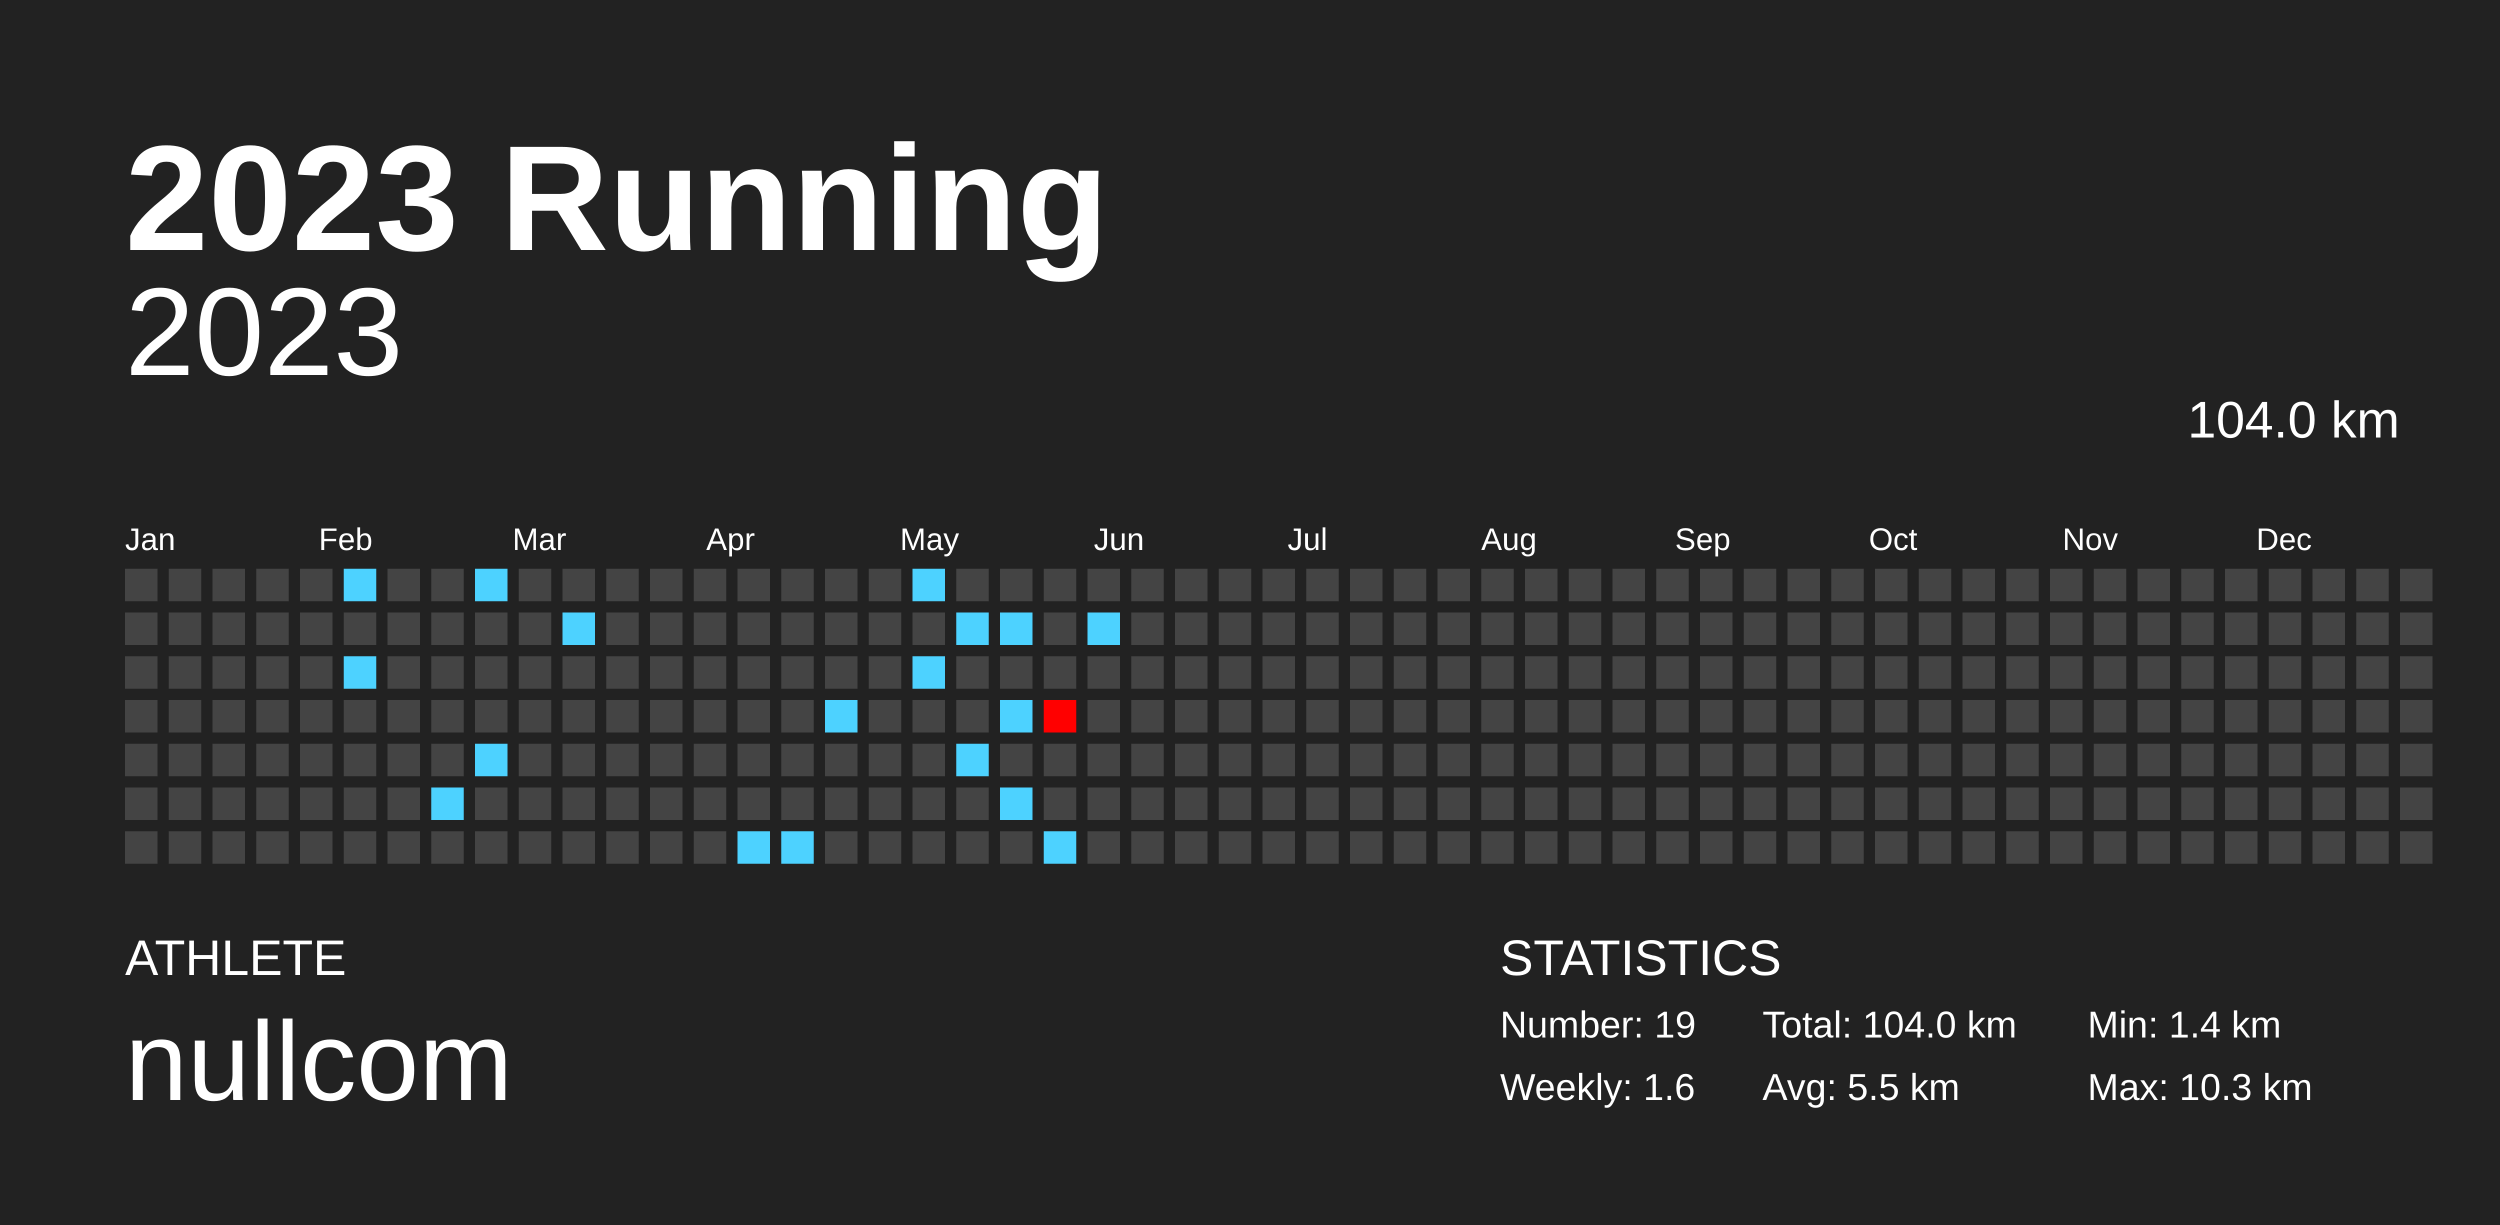
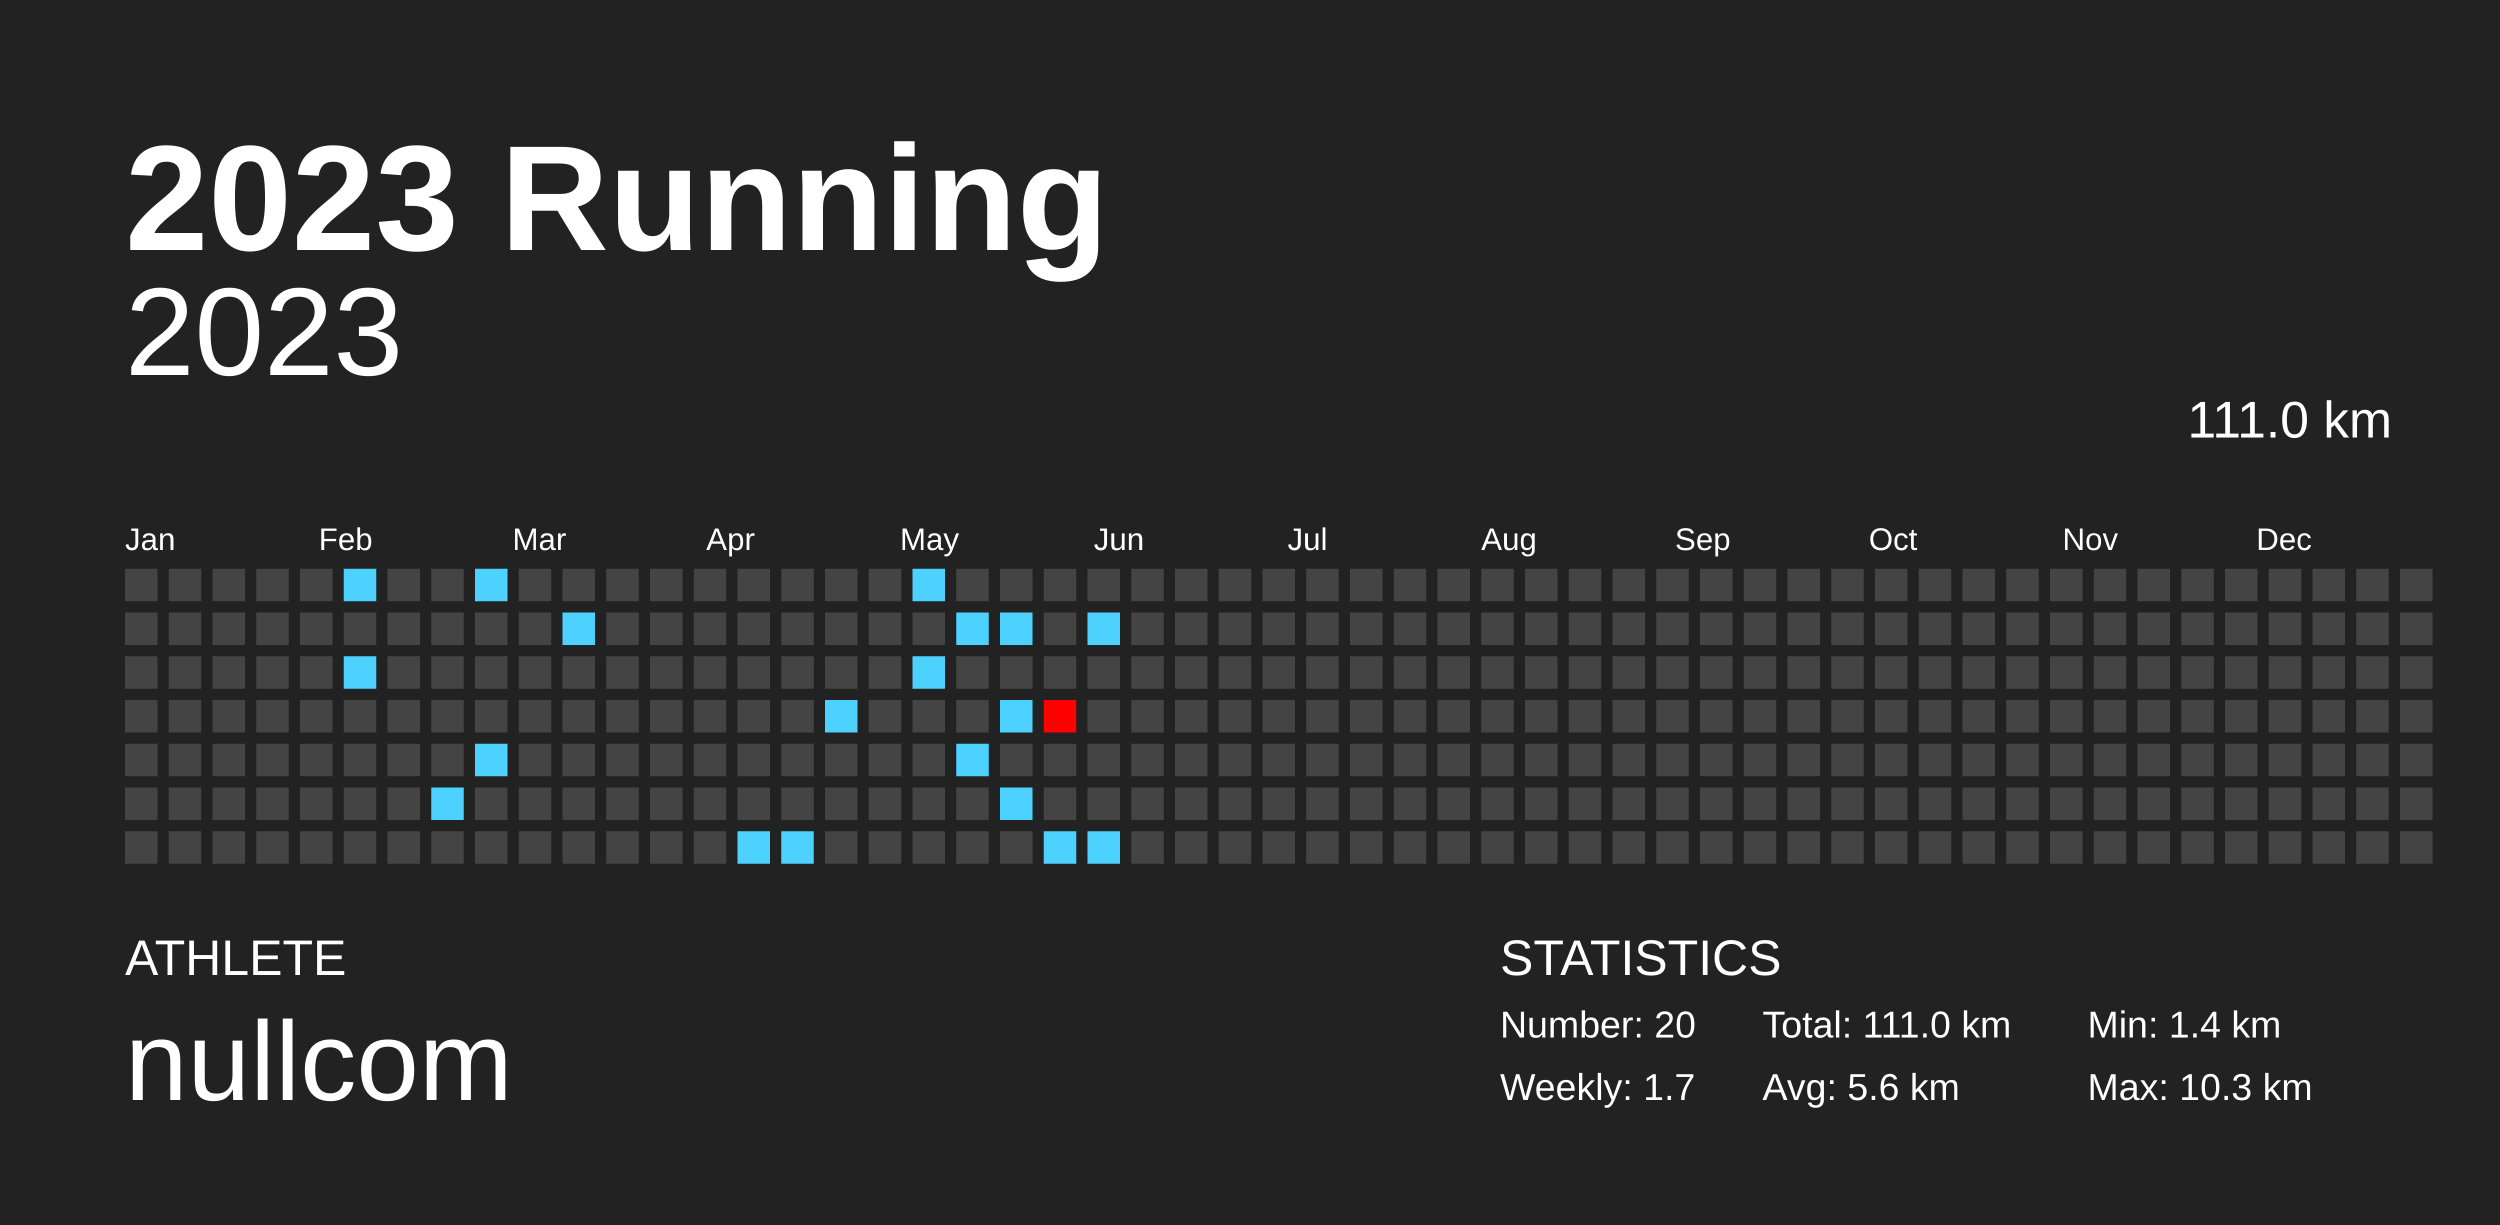
<svg xmlns="http://www.w3.org/2000/svg" baseProfile="full" height="98mm" version="1.1" viewBox="0,0,200,98" width="200mm">
  <defs />
  <rect fill="#222222" height="98" width="200" x="0" y="0" />
  <text fill="#FFFFFF" style="font-size:12px; font-family:Arial; font-weight:bold;" x="10" y="20">2023 Running</text>
  <text fill="#FFFFFF" style="font-size:4px; font-family:Arial" x="10" y="78">ATHLETE</text>
  <text fill="#FFFFFF" style="font-size:9px; font-family:Arial" x="10" y="88">nullcom</text>
  <text fill="#FFFFFF" style="font-size:4px; font-family:Arial" x="120" y="78">STATISTICS</text>
-   <text fill="#FFFFFF" style="font-size:3px; font-family:Arial" x="120" y="83">Number: 19</text>
-   <text fill="#FFFFFF" style="font-size:3px; font-family:Arial" x="120" y="88">Weekly: 1.6</text>
-   <text fill="#FFFFFF" style="font-size:3px; font-family:Arial" x="141" y="83">Total: 104.0 km</text>
-   <text fill="#FFFFFF" style="font-size:3px; font-family:Arial" x="141" y="88">Avg: 5.5 km</text>
+   <text fill="#FFFFFF" style="font-size:3px; font-family:Arial" x="120" y="83">Number: 20</text>
+   <text fill="#FFFFFF" style="font-size:3px; font-family:Arial" x="120" y="88">Weekly: 1.7</text>
+   <text fill="#FFFFFF" style="font-size:3px; font-family:Arial" x="141" y="83">Total: 111.0 km</text>
+   <text fill="#FFFFFF" style="font-size:3px; font-family:Arial" x="141" y="88">Avg: 5.6 km</text>
  <text fill="#FFFFFF" style="font-size:3px; font-family:Arial" x="167" y="83">Min: 1.4 km</text>
  <text fill="#FFFFFF" style="font-size:3px; font-family:Arial" x="167" y="88">Max: 10.3 km</text>
  <text alignment-baseline="hanging" fill="#FFFFFF" style="font-size:10.0px; font-family:Arial;" x="10" y="30">2023</text>
-   <text alignment-baseline="hanging" fill="#FFFFFF" style="font-size:4.125px; font-family:Arial;" x="175" y="35">104.0 km</text>
+   <text alignment-baseline="hanging" fill="#FFFFFF" style="font-size:4.125px; font-family:Arial;" x="175" y="35">111.0 km</text>
  <text fill="#FFFFFF" style="font-size:2.5px; font-family:Arial" x="10.0" y="44">Jan</text>
  <text fill="#FFFFFF" style="font-size:2.5px; font-family:Arial" x="25.5" y="44">Feb</text>
  <text fill="#FFFFFF" style="font-size:2.5px; font-family:Arial" x="41.0" y="44">Mar</text>
  <text fill="#FFFFFF" style="font-size:2.5px; font-family:Arial" x="56.5" y="44">Apr</text>
  <text fill="#FFFFFF" style="font-size:2.5px; font-family:Arial" x="72.0" y="44">May</text>
  <text fill="#FFFFFF" style="font-size:2.5px; font-family:Arial" x="87.5" y="44">Jun</text>
  <text fill="#FFFFFF" style="font-size:2.5px; font-family:Arial" x="103.0" y="44">Jul</text>
  <text fill="#FFFFFF" style="font-size:2.5px; font-family:Arial" x="118.5" y="44">Aug</text>
  <text fill="#FFFFFF" style="font-size:2.5px; font-family:Arial" x="134.0" y="44">Sep</text>
  <text fill="#FFFFFF" style="font-size:2.5px; font-family:Arial" x="149.5" y="44">Oct</text>
  <text fill="#FFFFFF" style="font-size:2.5px; font-family:Arial" x="165.0" y="44">Nov</text>
  <text fill="#FFFFFF" style="font-size:2.5px; font-family:Arial" x="180.5" y="44">Dec</text>
  <rect fill="#444444" height="2.6" width="2.6" x="10.0" y="45.5" />
  <rect fill="#444444" height="2.6" width="2.6" x="10.0" y="49.0" />
  <rect fill="#444444" height="2.6" width="2.6" x="10.0" y="52.5" />
  <rect fill="#444444" height="2.6" width="2.6" x="10.0" y="56.0" />
  <rect fill="#444444" height="2.6" width="2.6" x="10.0" y="59.5" />
  <rect fill="#444444" height="2.6" width="2.6" x="10.0" y="63.0" />
  <rect fill="#444444" height="2.6" width="2.6" x="10.0" y="66.5" />
  <rect fill="#444444" height="2.6" width="2.6" x="13.5" y="45.5" />
  <rect fill="#444444" height="2.6" width="2.6" x="13.5" y="49.0" />
  <rect fill="#444444" height="2.6" width="2.6" x="13.5" y="52.5" />
  <rect fill="#444444" height="2.6" width="2.6" x="13.5" y="56.0" />
  <rect fill="#444444" height="2.6" width="2.6" x="13.5" y="59.5" />
  <rect fill="#444444" height="2.6" width="2.6" x="13.5" y="63.0" />
  <rect fill="#444444" height="2.6" width="2.6" x="13.5" y="66.5" />
  <rect fill="#444444" height="2.6" width="2.6" x="17.0" y="45.5" />
  <rect fill="#444444" height="2.6" width="2.6" x="17.0" y="49.0" />
  <rect fill="#444444" height="2.6" width="2.6" x="17.0" y="52.5" />
  <rect fill="#444444" height="2.6" width="2.6" x="17.0" y="56.0" />
  <rect fill="#444444" height="2.6" width="2.6" x="17.0" y="59.5" />
  <rect fill="#444444" height="2.6" width="2.6" x="17.0" y="63.0" />
  <rect fill="#444444" height="2.6" width="2.6" x="17.0" y="66.5" />
  <rect fill="#444444" height="2.6" width="2.6" x="20.5" y="45.5" />
  <rect fill="#444444" height="2.6" width="2.6" x="20.5" y="49.0" />
  <rect fill="#444444" height="2.6" width="2.6" x="20.5" y="52.5" />
  <rect fill="#444444" height="2.6" width="2.6" x="20.5" y="56.0" />
  <rect fill="#444444" height="2.6" width="2.6" x="20.5" y="59.5" />
  <rect fill="#444444" height="2.6" width="2.6" x="20.5" y="63.0" />
  <rect fill="#444444" height="2.6" width="2.6" x="20.5" y="66.5" />
  <rect fill="#444444" height="2.6" width="2.6" x="24.0" y="45.5" />
  <rect fill="#444444" height="2.6" width="2.6" x="24.0" y="49.0" />
  <rect fill="#444444" height="2.6" width="2.6" x="24.0" y="52.5" />
  <rect fill="#444444" height="2.6" width="2.6" x="24.0" y="56.0" />
  <rect fill="#444444" height="2.6" width="2.6" x="24.0" y="59.5" />
  <rect fill="#444444" height="2.6" width="2.6" x="24.0" y="63.0" />
  <rect fill="#444444" height="2.6" width="2.6" x="24.0" y="66.5" />
  <rect fill="#4dd2ff" height="2.6" width="2.6" x="27.5" y="45.5" />
  <rect fill="#444444" height="2.6" width="2.6" x="27.5" y="49.0" />
  <rect fill="#4dd2ff" height="2.6" width="2.6" x="27.5" y="52.5" />
  <rect fill="#444444" height="2.6" width="2.6" x="27.5" y="56.0" />
  <rect fill="#444444" height="2.6" width="2.6" x="27.5" y="59.5" />
  <rect fill="#444444" height="2.6" width="2.6" x="27.5" y="63.0" />
  <rect fill="#444444" height="2.6" width="2.6" x="27.5" y="66.5" />
  <rect fill="#444444" height="2.6" width="2.6" x="31.0" y="45.5" />
  <rect fill="#444444" height="2.6" width="2.6" x="31.0" y="49.0" />
  <rect fill="#444444" height="2.6" width="2.6" x="31.0" y="52.5" />
  <rect fill="#444444" height="2.6" width="2.6" x="31.0" y="56.0" />
  <rect fill="#444444" height="2.6" width="2.6" x="31.0" y="59.5" />
  <rect fill="#444444" height="2.6" width="2.6" x="31.0" y="63.0" />
  <rect fill="#444444" height="2.6" width="2.6" x="31.0" y="66.5" />
  <rect fill="#444444" height="2.6" width="2.6" x="34.5" y="45.5" />
  <rect fill="#444444" height="2.6" width="2.6" x="34.5" y="49.0" />
  <rect fill="#444444" height="2.6" width="2.6" x="34.5" y="52.5" />
  <rect fill="#444444" height="2.6" width="2.6" x="34.5" y="56.0" />
  <rect fill="#444444" height="2.6" width="2.6" x="34.5" y="59.5" />
  <rect fill="#4dd2ff" height="2.6" width="2.6" x="34.5" y="63.0" />
  <rect fill="#444444" height="2.6" width="2.6" x="34.5" y="66.5" />
  <rect fill="#4dd2ff" height="2.6" width="2.6" x="38.0" y="45.5" />
  <rect fill="#444444" height="2.6" width="2.6" x="38.0" y="49.0" />
  <rect fill="#444444" height="2.6" width="2.6" x="38.0" y="52.5" />
  <rect fill="#444444" height="2.6" width="2.6" x="38.0" y="56.0" />
  <rect fill="#4dd2ff" height="2.6" width="2.6" x="38.0" y="59.5" />
  <rect fill="#444444" height="2.6" width="2.6" x="38.0" y="63.0" />
  <rect fill="#444444" height="2.6" width="2.6" x="38.0" y="66.5" />
  <rect fill="#444444" height="2.6" width="2.6" x="41.5" y="45.5" />
  <rect fill="#444444" height="2.6" width="2.6" x="41.5" y="49.0" />
  <rect fill="#444444" height="2.6" width="2.6" x="41.5" y="52.5" />
  <rect fill="#444444" height="2.6" width="2.6" x="41.5" y="56.0" />
  <rect fill="#444444" height="2.6" width="2.6" x="41.5" y="59.5" />
  <rect fill="#444444" height="2.6" width="2.6" x="41.5" y="63.0" />
  <rect fill="#444444" height="2.6" width="2.6" x="41.5" y="66.5" />
  <rect fill="#444444" height="2.6" width="2.6" x="45.0" y="45.5" />
  <rect fill="#4dd2ff" height="2.6" width="2.6" x="45.0" y="49.0" />
  <rect fill="#444444" height="2.6" width="2.6" x="45.0" y="52.5" />
  <rect fill="#444444" height="2.6" width="2.6" x="45.0" y="56.0" />
  <rect fill="#444444" height="2.6" width="2.6" x="45.0" y="59.5" />
  <rect fill="#444444" height="2.6" width="2.6" x="45.0" y="63.0" />
  <rect fill="#444444" height="2.6" width="2.6" x="45.0" y="66.5" />
  <rect fill="#444444" height="2.6" width="2.6" x="48.5" y="45.5" />
  <rect fill="#444444" height="2.6" width="2.6" x="48.5" y="49.0" />
  <rect fill="#444444" height="2.6" width="2.6" x="48.5" y="52.5" />
  <rect fill="#444444" height="2.6" width="2.6" x="48.5" y="56.0" />
  <rect fill="#444444" height="2.6" width="2.6" x="48.5" y="59.5" />
  <rect fill="#444444" height="2.6" width="2.6" x="48.5" y="63.0" />
  <rect fill="#444444" height="2.6" width="2.6" x="48.5" y="66.5" />
  <rect fill="#444444" height="2.6" width="2.6" x="52.0" y="45.5" />
  <rect fill="#444444" height="2.6" width="2.6" x="52.0" y="49.0" />
  <rect fill="#444444" height="2.6" width="2.6" x="52.0" y="52.5" />
  <rect fill="#444444" height="2.6" width="2.6" x="52.0" y="56.0" />
  <rect fill="#444444" height="2.6" width="2.6" x="52.0" y="59.5" />
  <rect fill="#444444" height="2.6" width="2.6" x="52.0" y="63.0" />
  <rect fill="#444444" height="2.6" width="2.6" x="52.0" y="66.5" />
  <rect fill="#444444" height="2.6" width="2.6" x="55.5" y="45.5" />
  <rect fill="#444444" height="2.6" width="2.6" x="55.5" y="49.0" />
  <rect fill="#444444" height="2.6" width="2.6" x="55.5" y="52.5" />
  <rect fill="#444444" height="2.6" width="2.6" x="55.5" y="56.0" />
  <rect fill="#444444" height="2.6" width="2.6" x="55.5" y="59.5" />
  <rect fill="#444444" height="2.6" width="2.6" x="55.5" y="63.0" />
  <rect fill="#444444" height="2.6" width="2.6" x="55.5" y="66.5" />
  <rect fill="#444444" height="2.6" width="2.6" x="59.0" y="45.5" />
  <rect fill="#444444" height="2.6" width="2.6" x="59.0" y="49.0" />
  <rect fill="#444444" height="2.6" width="2.6" x="59.0" y="52.5" />
  <rect fill="#444444" height="2.6" width="2.6" x="59.0" y="56.0" />
  <rect fill="#444444" height="2.6" width="2.6" x="59.0" y="59.5" />
  <rect fill="#444444" height="2.6" width="2.6" x="59.0" y="63.0" />
  <rect fill="#4dd2ff" height="2.6" width="2.6" x="59.0" y="66.5" />
  <rect fill="#444444" height="2.6" width="2.6" x="62.5" y="45.5" />
  <rect fill="#444444" height="2.6" width="2.6" x="62.5" y="49.0" />
  <rect fill="#444444" height="2.6" width="2.6" x="62.5" y="52.5" />
  <rect fill="#444444" height="2.6" width="2.6" x="62.5" y="56.0" />
  <rect fill="#444444" height="2.6" width="2.6" x="62.5" y="59.5" />
  <rect fill="#444444" height="2.6" width="2.6" x="62.5" y="63.0" />
  <rect fill="#4dd2ff" height="2.6" width="2.6" x="62.5" y="66.5" />
  <rect fill="#444444" height="2.6" width="2.6" x="66.0" y="45.5" />
  <rect fill="#444444" height="2.6" width="2.6" x="66.0" y="49.0" />
  <rect fill="#444444" height="2.6" width="2.6" x="66.0" y="52.5" />
  <rect fill="#4dd2ff" height="2.6" width="2.6" x="66.0" y="56.0" />
  <rect fill="#444444" height="2.6" width="2.6" x="66.0" y="59.5" />
  <rect fill="#444444" height="2.6" width="2.6" x="66.0" y="63.0" />
  <rect fill="#444444" height="2.6" width="2.6" x="66.0" y="66.5" />
  <rect fill="#444444" height="2.6" width="2.6" x="69.5" y="45.5" />
  <rect fill="#444444" height="2.6" width="2.6" x="69.5" y="49.0" />
  <rect fill="#444444" height="2.6" width="2.6" x="69.5" y="52.5" />
  <rect fill="#444444" height="2.6" width="2.6" x="69.5" y="56.0" />
  <rect fill="#444444" height="2.6" width="2.6" x="69.5" y="59.5" />
  <rect fill="#444444" height="2.6" width="2.6" x="69.5" y="63.0" />
  <rect fill="#444444" height="2.6" width="2.6" x="69.5" y="66.5" />
  <rect fill="#4dd2ff" height="2.6" width="2.6" x="73.0" y="45.5" />
  <rect fill="#444444" height="2.6" width="2.6" x="73.0" y="49.0" />
  <rect fill="#4dd2ff" height="2.6" width="2.6" x="73.0" y="52.5" />
  <rect fill="#444444" height="2.6" width="2.6" x="73.0" y="56.0" />
  <rect fill="#444444" height="2.6" width="2.6" x="73.0" y="59.5" />
  <rect fill="#444444" height="2.6" width="2.6" x="73.0" y="63.0" />
  <rect fill="#444444" height="2.6" width="2.6" x="73.0" y="66.5" />
  <rect fill="#444444" height="2.6" width="2.6" x="76.5" y="45.5" />
  <rect fill="#4dd2ff" height="2.6" width="2.6" x="76.5" y="49.0" />
  <rect fill="#444444" height="2.6" width="2.6" x="76.5" y="52.5" />
  <rect fill="#444444" height="2.6" width="2.6" x="76.5" y="56.0" />
  <rect fill="#4dd2ff" height="2.6" width="2.6" x="76.5" y="59.5" />
  <rect fill="#444444" height="2.6" width="2.6" x="76.5" y="63.0" />
  <rect fill="#444444" height="2.6" width="2.6" x="76.5" y="66.5" />
  <rect fill="#444444" height="2.6" width="2.6" x="80.0" y="45.5" />
  <rect fill="#4dd2ff" height="2.6" width="2.6" x="80.0" y="49.0" />
  <rect fill="#444444" height="2.6" width="2.6" x="80.0" y="52.5" />
  <rect fill="#4dd2ff" height="2.6" width="2.6" x="80.0" y="56.0" />
  <rect fill="#444444" height="2.6" width="2.6" x="80.0" y="59.5" />
  <rect fill="#4dd2ff" height="2.6" width="2.6" x="80.0" y="63.0" />
  <rect fill="#444444" height="2.6" width="2.6" x="80.0" y="66.5" />
  <rect fill="#444444" height="2.6" width="2.6" x="83.5" y="45.5" />
  <rect fill="#444444" height="2.6" width="2.6" x="83.5" y="49.0" />
  <rect fill="#444444" height="2.6" width="2.6" x="83.5" y="52.5" />
  <rect fill="#ff0000" height="2.6" width="2.6" x="83.5" y="56.0" />
  <rect fill="#444444" height="2.6" width="2.6" x="83.5" y="59.5" />
  <rect fill="#444444" height="2.6" width="2.6" x="83.5" y="63.0" />
  <rect fill="#4dd2ff" height="2.6" width="2.6" x="83.5" y="66.5" />
  <rect fill="#444444" height="2.6" width="2.6" x="87.0" y="45.5" />
  <rect fill="#4dd2ff" height="2.6" width="2.6" x="87.0" y="49.0" />
  <rect fill="#444444" height="2.6" width="2.6" x="87.0" y="52.5" />
  <rect fill="#444444" height="2.6" width="2.6" x="87.0" y="56.0" />
  <rect fill="#444444" height="2.6" width="2.6" x="87.0" y="59.5" />
  <rect fill="#444444" height="2.6" width="2.6" x="87.0" y="63.0" />
-   <rect fill="#444444" height="2.6" width="2.6" x="87.0" y="66.5" />
+   <rect fill="#4dd2ff" height="2.6" width="2.6" x="87.0" y="66.5" />
  <rect fill="#444444" height="2.6" width="2.6" x="90.5" y="45.5" />
  <rect fill="#444444" height="2.6" width="2.6" x="90.5" y="49.0" />
  <rect fill="#444444" height="2.6" width="2.6" x="90.5" y="52.5" />
  <rect fill="#444444" height="2.6" width="2.6" x="90.5" y="56.0" />
  <rect fill="#444444" height="2.6" width="2.6" x="90.5" y="59.5" />
  <rect fill="#444444" height="2.6" width="2.6" x="90.5" y="63.0" />
  <rect fill="#444444" height="2.6" width="2.6" x="90.5" y="66.5" />
  <rect fill="#444444" height="2.6" width="2.6" x="94.0" y="45.5" />
  <rect fill="#444444" height="2.6" width="2.6" x="94.0" y="49.0" />
  <rect fill="#444444" height="2.6" width="2.6" x="94.0" y="52.5" />
  <rect fill="#444444" height="2.6" width="2.6" x="94.0" y="56.0" />
  <rect fill="#444444" height="2.6" width="2.6" x="94.0" y="59.5" />
  <rect fill="#444444" height="2.6" width="2.6" x="94.0" y="63.0" />
  <rect fill="#444444" height="2.6" width="2.6" x="94.0" y="66.5" />
  <rect fill="#444444" height="2.6" width="2.6" x="97.5" y="45.5" />
  <rect fill="#444444" height="2.6" width="2.6" x="97.5" y="49.0" />
  <rect fill="#444444" height="2.6" width="2.6" x="97.5" y="52.5" />
  <rect fill="#444444" height="2.6" width="2.6" x="97.5" y="56.0" />
  <rect fill="#444444" height="2.6" width="2.6" x="97.5" y="59.5" />
  <rect fill="#444444" height="2.6" width="2.6" x="97.5" y="63.0" />
  <rect fill="#444444" height="2.6" width="2.6" x="97.5" y="66.5" />
  <rect fill="#444444" height="2.6" width="2.6" x="101.0" y="45.5" />
  <rect fill="#444444" height="2.6" width="2.6" x="101.0" y="49.0" />
  <rect fill="#444444" height="2.6" width="2.6" x="101.0" y="52.5" />
  <rect fill="#444444" height="2.6" width="2.6" x="101.0" y="56.0" />
  <rect fill="#444444" height="2.6" width="2.6" x="101.0" y="59.5" />
  <rect fill="#444444" height="2.6" width="2.6" x="101.0" y="63.0" />
  <rect fill="#444444" height="2.6" width="2.6" x="101.0" y="66.5" />
  <rect fill="#444444" height="2.6" width="2.6" x="104.5" y="45.5" />
  <rect fill="#444444" height="2.6" width="2.6" x="104.5" y="49.0" />
  <rect fill="#444444" height="2.6" width="2.6" x="104.5" y="52.5" />
  <rect fill="#444444" height="2.6" width="2.6" x="104.5" y="56.0" />
  <rect fill="#444444" height="2.6" width="2.6" x="104.5" y="59.5" />
  <rect fill="#444444" height="2.6" width="2.6" x="104.5" y="63.0" />
  <rect fill="#444444" height="2.6" width="2.6" x="104.5" y="66.5" />
  <rect fill="#444444" height="2.6" width="2.6" x="108.0" y="45.5" />
  <rect fill="#444444" height="2.6" width="2.6" x="108.0" y="49.0" />
  <rect fill="#444444" height="2.6" width="2.6" x="108.0" y="52.5" />
  <rect fill="#444444" height="2.6" width="2.6" x="108.0" y="56.0" />
  <rect fill="#444444" height="2.6" width="2.6" x="108.0" y="59.5" />
  <rect fill="#444444" height="2.6" width="2.6" x="108.0" y="63.0" />
  <rect fill="#444444" height="2.6" width="2.6" x="108.0" y="66.5" />
  <rect fill="#444444" height="2.6" width="2.6" x="111.5" y="45.5" />
  <rect fill="#444444" height="2.6" width="2.6" x="111.5" y="49.0" />
  <rect fill="#444444" height="2.6" width="2.6" x="111.5" y="52.5" />
  <rect fill="#444444" height="2.6" width="2.6" x="111.5" y="56.0" />
  <rect fill="#444444" height="2.6" width="2.6" x="111.5" y="59.5" />
  <rect fill="#444444" height="2.6" width="2.6" x="111.5" y="63.0" />
  <rect fill="#444444" height="2.6" width="2.6" x="111.5" y="66.5" />
  <rect fill="#444444" height="2.6" width="2.6" x="115.0" y="45.5" />
  <rect fill="#444444" height="2.6" width="2.6" x="115.0" y="49.0" />
  <rect fill="#444444" height="2.6" width="2.6" x="115.0" y="52.5" />
  <rect fill="#444444" height="2.6" width="2.6" x="115.0" y="56.0" />
  <rect fill="#444444" height="2.6" width="2.6" x="115.0" y="59.5" />
  <rect fill="#444444" height="2.6" width="2.6" x="115.0" y="63.0" />
  <rect fill="#444444" height="2.6" width="2.6" x="115.0" y="66.5" />
  <rect fill="#444444" height="2.6" width="2.6" x="118.5" y="45.5" />
  <rect fill="#444444" height="2.6" width="2.6" x="118.5" y="49.0" />
  <rect fill="#444444" height="2.6" width="2.6" x="118.5" y="52.5" />
  <rect fill="#444444" height="2.6" width="2.6" x="118.5" y="56.0" />
  <rect fill="#444444" height="2.6" width="2.6" x="118.5" y="59.5" />
  <rect fill="#444444" height="2.6" width="2.6" x="118.5" y="63.0" />
  <rect fill="#444444" height="2.6" width="2.6" x="118.5" y="66.5" />
  <rect fill="#444444" height="2.6" width="2.6" x="122.0" y="45.5" />
  <rect fill="#444444" height="2.6" width="2.6" x="122.0" y="49.0" />
  <rect fill="#444444" height="2.6" width="2.6" x="122.0" y="52.5" />
  <rect fill="#444444" height="2.6" width="2.6" x="122.0" y="56.0" />
  <rect fill="#444444" height="2.6" width="2.6" x="122.0" y="59.5" />
  <rect fill="#444444" height="2.6" width="2.6" x="122.0" y="63.0" />
  <rect fill="#444444" height="2.6" width="2.6" x="122.0" y="66.5" />
  <rect fill="#444444" height="2.6" width="2.6" x="125.5" y="45.5" />
  <rect fill="#444444" height="2.6" width="2.6" x="125.5" y="49.0" />
  <rect fill="#444444" height="2.6" width="2.6" x="125.5" y="52.5" />
  <rect fill="#444444" height="2.6" width="2.6" x="125.5" y="56.0" />
  <rect fill="#444444" height="2.6" width="2.6" x="125.5" y="59.5" />
  <rect fill="#444444" height="2.6" width="2.6" x="125.5" y="63.0" />
  <rect fill="#444444" height="2.6" width="2.6" x="125.5" y="66.5" />
  <rect fill="#444444" height="2.6" width="2.6" x="129.0" y="45.5" />
  <rect fill="#444444" height="2.6" width="2.6" x="129.0" y="49.0" />
  <rect fill="#444444" height="2.6" width="2.6" x="129.0" y="52.5" />
  <rect fill="#444444" height="2.6" width="2.6" x="129.0" y="56.0" />
  <rect fill="#444444" height="2.6" width="2.6" x="129.0" y="59.5" />
  <rect fill="#444444" height="2.6" width="2.6" x="129.0" y="63.0" />
  <rect fill="#444444" height="2.6" width="2.6" x="129.0" y="66.5" />
  <rect fill="#444444" height="2.6" width="2.6" x="132.5" y="45.5" />
  <rect fill="#444444" height="2.6" width="2.6" x="132.5" y="49.0" />
  <rect fill="#444444" height="2.6" width="2.6" x="132.5" y="52.5" />
  <rect fill="#444444" height="2.6" width="2.6" x="132.5" y="56.0" />
  <rect fill="#444444" height="2.6" width="2.6" x="132.5" y="59.5" />
  <rect fill="#444444" height="2.6" width="2.6" x="132.5" y="63.0" />
  <rect fill="#444444" height="2.6" width="2.6" x="132.5" y="66.5" />
  <rect fill="#444444" height="2.6" width="2.6" x="136.0" y="45.5" />
  <rect fill="#444444" height="2.6" width="2.6" x="136.0" y="49.0" />
  <rect fill="#444444" height="2.6" width="2.6" x="136.0" y="52.5" />
  <rect fill="#444444" height="2.6" width="2.6" x="136.0" y="56.0" />
  <rect fill="#444444" height="2.6" width="2.6" x="136.0" y="59.5" />
  <rect fill="#444444" height="2.6" width="2.6" x="136.0" y="63.0" />
  <rect fill="#444444" height="2.6" width="2.6" x="136.0" y="66.5" />
  <rect fill="#444444" height="2.6" width="2.6" x="139.5" y="45.5" />
  <rect fill="#444444" height="2.6" width="2.6" x="139.5" y="49.0" />
  <rect fill="#444444" height="2.6" width="2.6" x="139.5" y="52.5" />
  <rect fill="#444444" height="2.6" width="2.6" x="139.5" y="56.0" />
  <rect fill="#444444" height="2.6" width="2.6" x="139.5" y="59.5" />
  <rect fill="#444444" height="2.6" width="2.6" x="139.5" y="63.0" />
  <rect fill="#444444" height="2.6" width="2.6" x="139.5" y="66.5" />
  <rect fill="#444444" height="2.6" width="2.6" x="143.0" y="45.5" />
  <rect fill="#444444" height="2.6" width="2.6" x="143.0" y="49.0" />
  <rect fill="#444444" height="2.6" width="2.6" x="143.0" y="52.5" />
  <rect fill="#444444" height="2.6" width="2.6" x="143.0" y="56.0" />
  <rect fill="#444444" height="2.6" width="2.6" x="143.0" y="59.5" />
  <rect fill="#444444" height="2.6" width="2.6" x="143.0" y="63.0" />
  <rect fill="#444444" height="2.6" width="2.6" x="143.0" y="66.5" />
  <rect fill="#444444" height="2.6" width="2.6" x="146.5" y="45.5" />
  <rect fill="#444444" height="2.6" width="2.6" x="146.5" y="49.0" />
  <rect fill="#444444" height="2.6" width="2.6" x="146.5" y="52.5" />
  <rect fill="#444444" height="2.6" width="2.6" x="146.5" y="56.0" />
  <rect fill="#444444" height="2.6" width="2.6" x="146.5" y="59.5" />
  <rect fill="#444444" height="2.6" width="2.6" x="146.5" y="63.0" />
  <rect fill="#444444" height="2.6" width="2.6" x="146.5" y="66.5" />
  <rect fill="#444444" height="2.6" width="2.6" x="150.0" y="45.5" />
  <rect fill="#444444" height="2.6" width="2.6" x="150.0" y="49.0" />
  <rect fill="#444444" height="2.6" width="2.6" x="150.0" y="52.5" />
  <rect fill="#444444" height="2.6" width="2.6" x="150.0" y="56.0" />
  <rect fill="#444444" height="2.6" width="2.6" x="150.0" y="59.5" />
  <rect fill="#444444" height="2.6" width="2.6" x="150.0" y="63.0" />
  <rect fill="#444444" height="2.6" width="2.6" x="150.0" y="66.5" />
  <rect fill="#444444" height="2.6" width="2.6" x="153.5" y="45.5" />
  <rect fill="#444444" height="2.6" width="2.6" x="153.5" y="49.0" />
  <rect fill="#444444" height="2.6" width="2.6" x="153.5" y="52.5" />
  <rect fill="#444444" height="2.6" width="2.6" x="153.5" y="56.0" />
  <rect fill="#444444" height="2.6" width="2.6" x="153.5" y="59.5" />
  <rect fill="#444444" height="2.6" width="2.6" x="153.5" y="63.0" />
  <rect fill="#444444" height="2.6" width="2.6" x="153.5" y="66.5" />
  <rect fill="#444444" height="2.6" width="2.6" x="157.0" y="45.5" />
  <rect fill="#444444" height="2.6" width="2.6" x="157.0" y="49.0" />
  <rect fill="#444444" height="2.6" width="2.6" x="157.0" y="52.5" />
  <rect fill="#444444" height="2.6" width="2.6" x="157.0" y="56.0" />
  <rect fill="#444444" height="2.6" width="2.6" x="157.0" y="59.5" />
  <rect fill="#444444" height="2.6" width="2.6" x="157.0" y="63.0" />
  <rect fill="#444444" height="2.6" width="2.6" x="157.0" y="66.5" />
  <rect fill="#444444" height="2.6" width="2.6" x="160.5" y="45.5" />
  <rect fill="#444444" height="2.6" width="2.6" x="160.5" y="49.0" />
  <rect fill="#444444" height="2.6" width="2.6" x="160.5" y="52.5" />
  <rect fill="#444444" height="2.6" width="2.6" x="160.5" y="56.0" />
  <rect fill="#444444" height="2.6" width="2.6" x="160.5" y="59.5" />
  <rect fill="#444444" height="2.6" width="2.6" x="160.5" y="63.0" />
  <rect fill="#444444" height="2.6" width="2.6" x="160.5" y="66.5" />
  <rect fill="#444444" height="2.6" width="2.6" x="164.0" y="45.5" />
  <rect fill="#444444" height="2.6" width="2.6" x="164.0" y="49.0" />
  <rect fill="#444444" height="2.6" width="2.6" x="164.0" y="52.5" />
  <rect fill="#444444" height="2.6" width="2.6" x="164.0" y="56.0" />
  <rect fill="#444444" height="2.6" width="2.6" x="164.0" y="59.5" />
  <rect fill="#444444" height="2.6" width="2.6" x="164.0" y="63.0" />
  <rect fill="#444444" height="2.6" width="2.6" x="164.0" y="66.5" />
  <rect fill="#444444" height="2.6" width="2.6" x="167.5" y="45.5" />
  <rect fill="#444444" height="2.6" width="2.6" x="167.5" y="49.0" />
  <rect fill="#444444" height="2.6" width="2.6" x="167.5" y="52.5" />
  <rect fill="#444444" height="2.6" width="2.6" x="167.5" y="56.0" />
  <rect fill="#444444" height="2.6" width="2.6" x="167.5" y="59.5" />
  <rect fill="#444444" height="2.6" width="2.6" x="167.5" y="63.0" />
  <rect fill="#444444" height="2.6" width="2.6" x="167.5" y="66.5" />
  <rect fill="#444444" height="2.6" width="2.6" x="171.0" y="45.5" />
  <rect fill="#444444" height="2.6" width="2.6" x="171.0" y="49.0" />
  <rect fill="#444444" height="2.6" width="2.6" x="171.0" y="52.5" />
  <rect fill="#444444" height="2.6" width="2.6" x="171.0" y="56.0" />
  <rect fill="#444444" height="2.6" width="2.6" x="171.0" y="59.5" />
  <rect fill="#444444" height="2.6" width="2.6" x="171.0" y="63.0" />
  <rect fill="#444444" height="2.6" width="2.6" x="171.0" y="66.5" />
  <rect fill="#444444" height="2.6" width="2.6" x="174.5" y="45.5" />
  <rect fill="#444444" height="2.6" width="2.6" x="174.5" y="49.0" />
  <rect fill="#444444" height="2.6" width="2.6" x="174.5" y="52.5" />
  <rect fill="#444444" height="2.6" width="2.6" x="174.5" y="56.0" />
  <rect fill="#444444" height="2.6" width="2.6" x="174.5" y="59.5" />
  <rect fill="#444444" height="2.6" width="2.6" x="174.5" y="63.0" />
  <rect fill="#444444" height="2.6" width="2.6" x="174.5" y="66.5" />
  <rect fill="#444444" height="2.6" width="2.6" x="178.0" y="45.5" />
  <rect fill="#444444" height="2.6" width="2.6" x="178.0" y="49.0" />
  <rect fill="#444444" height="2.6" width="2.6" x="178.0" y="52.5" />
  <rect fill="#444444" height="2.6" width="2.6" x="178.0" y="56.0" />
  <rect fill="#444444" height="2.6" width="2.6" x="178.0" y="59.5" />
  <rect fill="#444444" height="2.6" width="2.6" x="178.0" y="63.0" />
  <rect fill="#444444" height="2.6" width="2.6" x="178.0" y="66.5" />
  <rect fill="#444444" height="2.6" width="2.6" x="181.5" y="45.5" />
  <rect fill="#444444" height="2.6" width="2.6" x="181.5" y="49.0" />
  <rect fill="#444444" height="2.6" width="2.6" x="181.5" y="52.5" />
  <rect fill="#444444" height="2.6" width="2.6" x="181.5" y="56.0" />
  <rect fill="#444444" height="2.6" width="2.6" x="181.5" y="59.5" />
  <rect fill="#444444" height="2.6" width="2.6" x="181.5" y="63.0" />
  <rect fill="#444444" height="2.6" width="2.6" x="181.5" y="66.5" />
  <rect fill="#444444" height="2.6" width="2.6" x="185.0" y="45.5" />
  <rect fill="#444444" height="2.6" width="2.6" x="185.0" y="49.0" />
  <rect fill="#444444" height="2.6" width="2.6" x="185.0" y="52.5" />
  <rect fill="#444444" height="2.6" width="2.6" x="185.0" y="56.0" />
  <rect fill="#444444" height="2.6" width="2.6" x="185.0" y="59.5" />
  <rect fill="#444444" height="2.6" width="2.6" x="185.0" y="63.0" />
  <rect fill="#444444" height="2.6" width="2.6" x="185.0" y="66.5" />
  <rect fill="#444444" height="2.6" width="2.6" x="188.5" y="45.5" />
  <rect fill="#444444" height="2.6" width="2.6" x="188.5" y="49.0" />
  <rect fill="#444444" height="2.6" width="2.6" x="188.5" y="52.5" />
  <rect fill="#444444" height="2.6" width="2.6" x="188.5" y="56.0" />
  <rect fill="#444444" height="2.6" width="2.6" x="188.5" y="59.5" />
  <rect fill="#444444" height="2.6" width="2.6" x="188.5" y="63.0" />
  <rect fill="#444444" height="2.6" width="2.6" x="188.5" y="66.5" />
  <rect fill="#444444" height="2.6" width="2.6" x="192.0" y="45.5" />
  <rect fill="#444444" height="2.6" width="2.6" x="192.0" y="49.0" />
  <rect fill="#444444" height="2.6" width="2.6" x="192.0" y="52.5" />
  <rect fill="#444444" height="2.6" width="2.6" x="192.0" y="56.0" />
  <rect fill="#444444" height="2.6" width="2.6" x="192.0" y="59.5" />
  <rect fill="#444444" height="2.6" width="2.6" x="192.0" y="63.0" />
  <rect fill="#444444" height="2.6" width="2.6" x="192.0" y="66.5" />
</svg>
